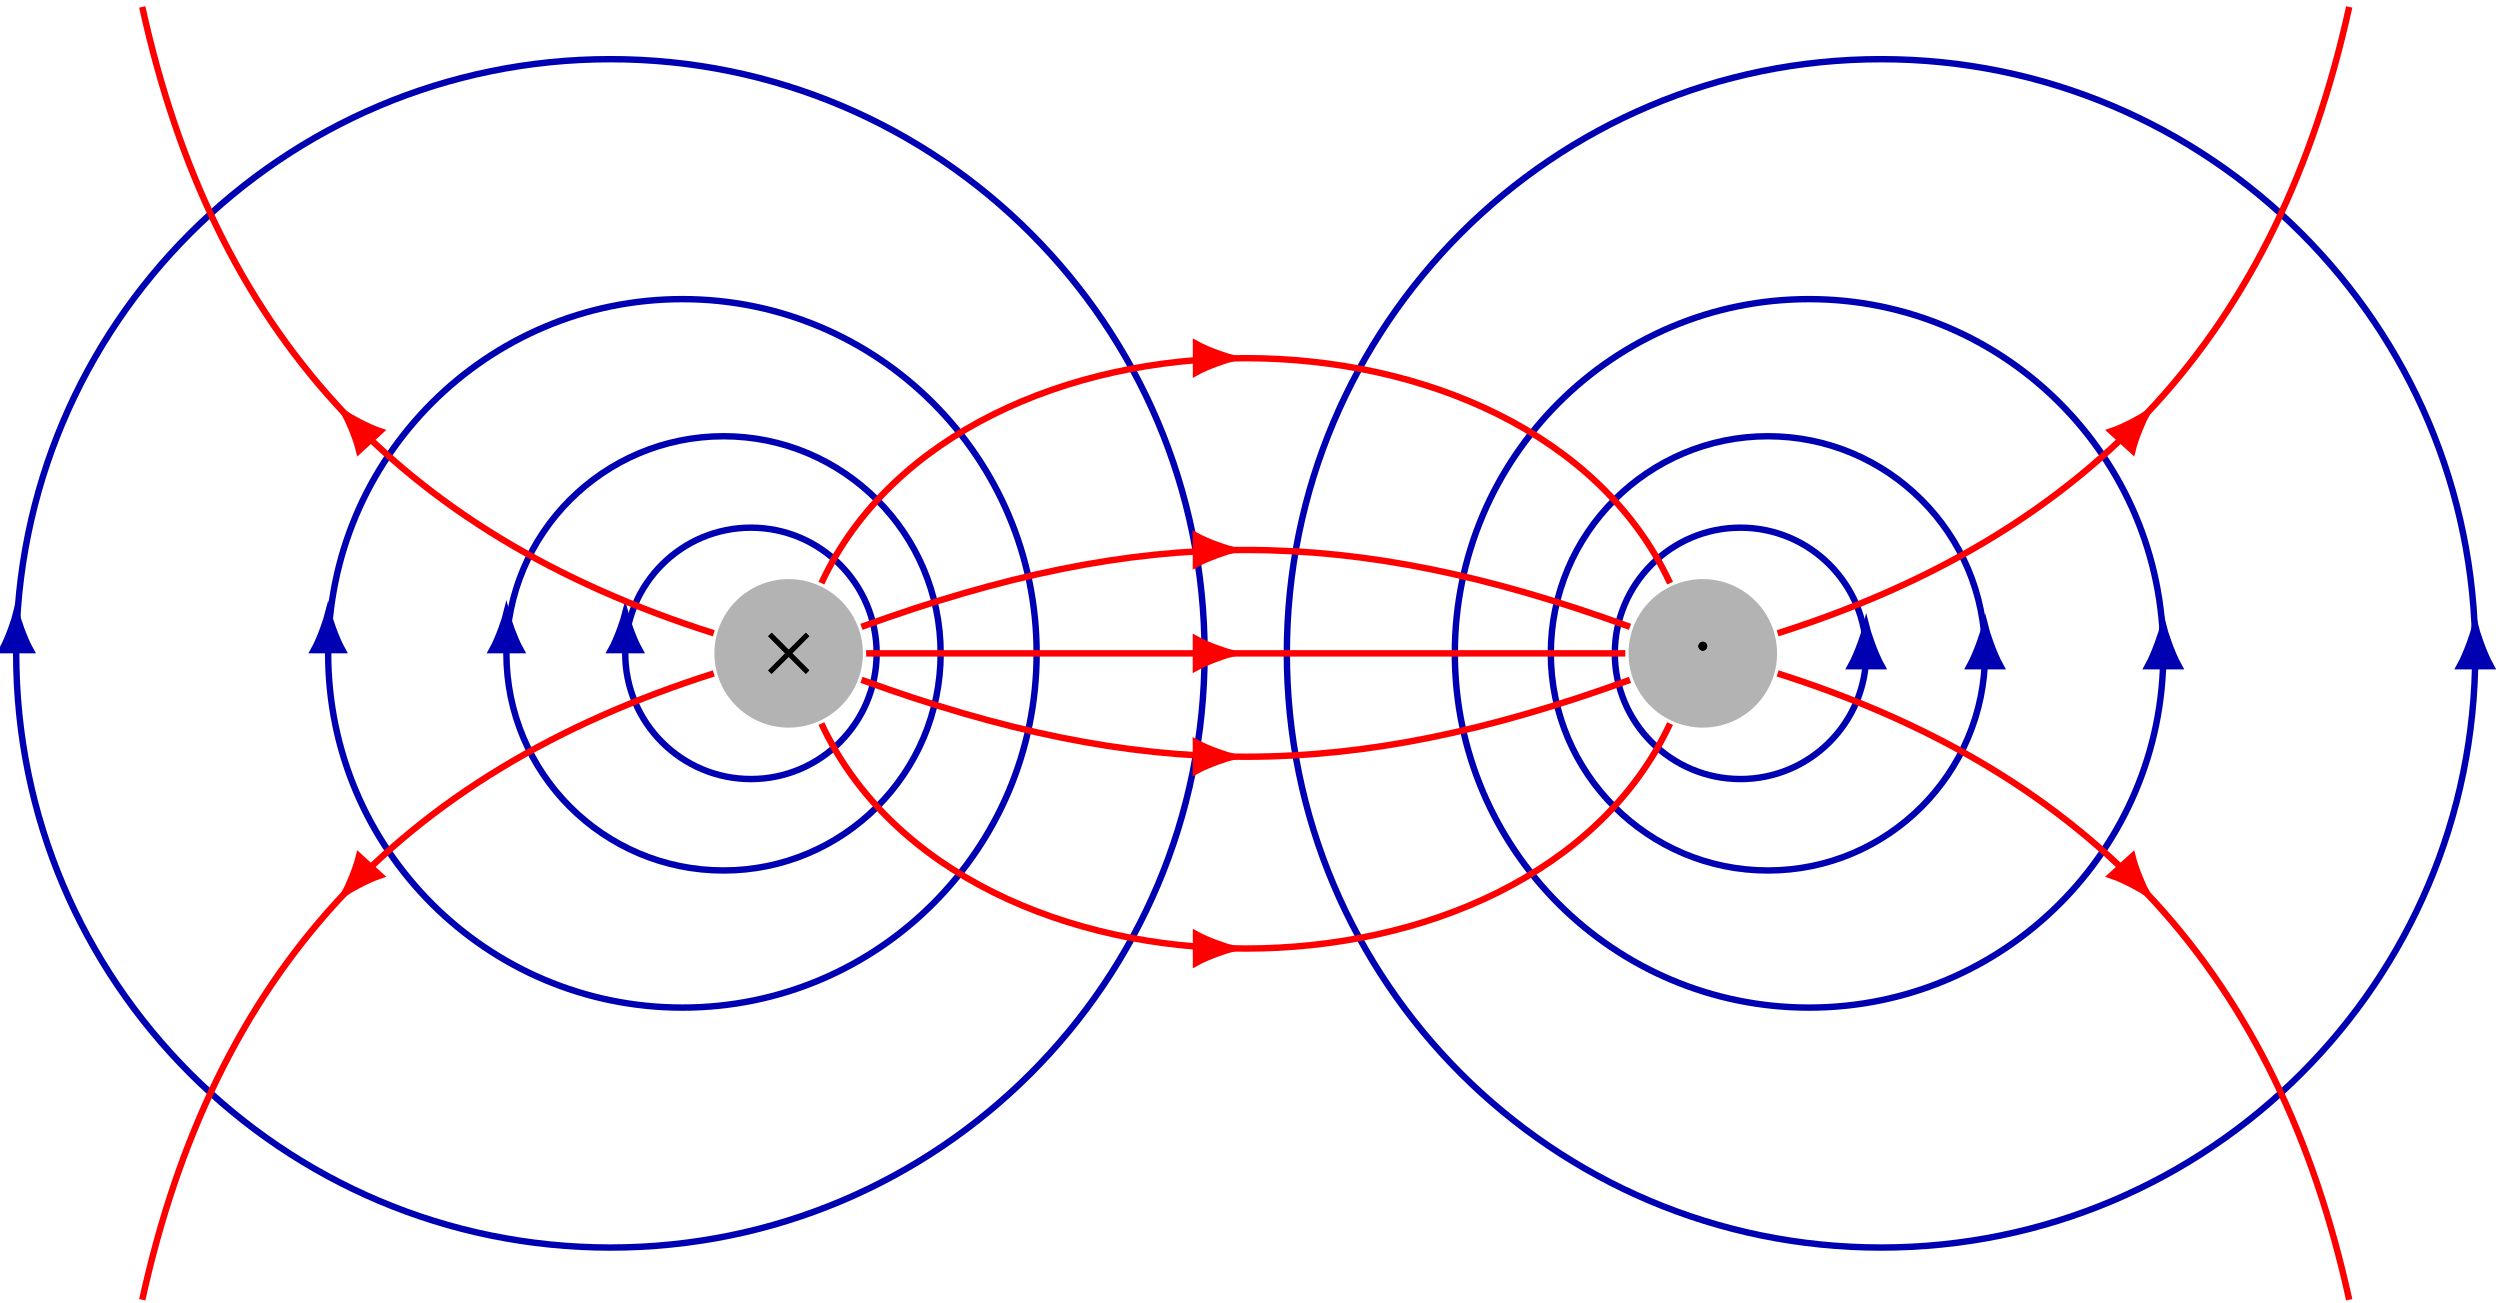
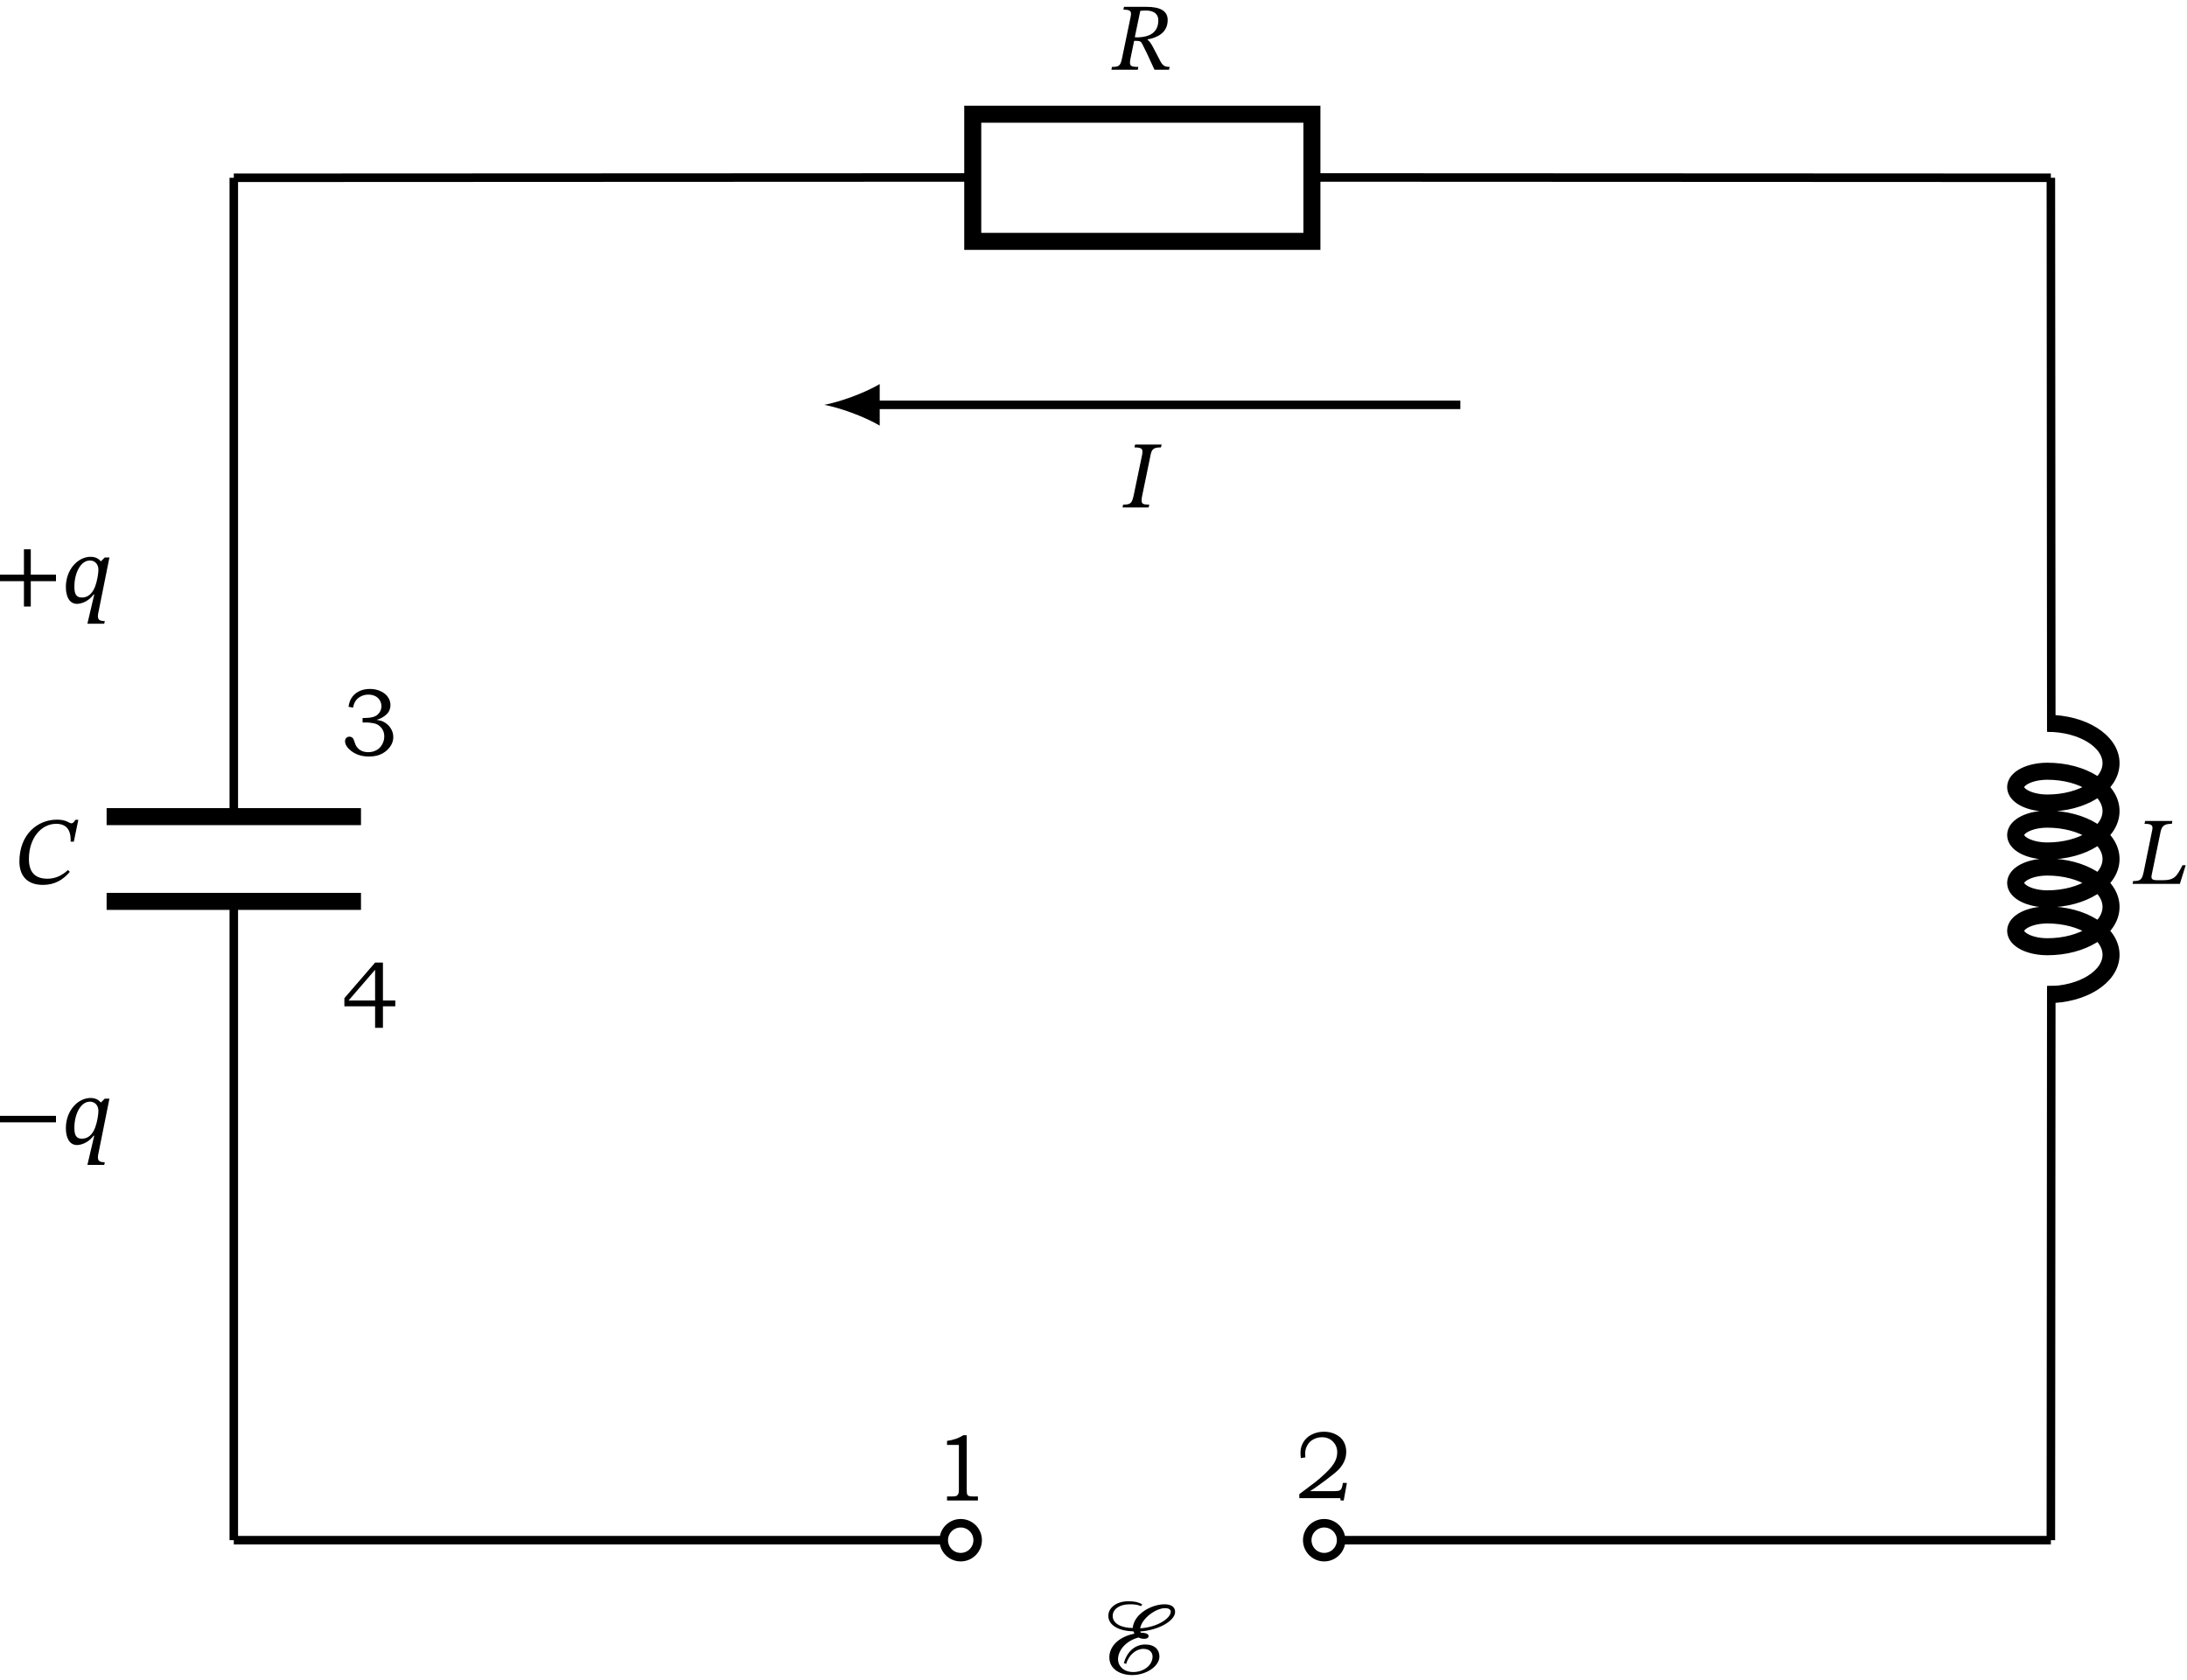
- <svg xmlns="http://www.w3.org/2000/svg" xmlns:xlink="http://www.w3.org/1999/xlink" width="310.086pt" height="161.542pt" viewBox="0 0 310.086 161.542" version="1.2">
+ <svg xmlns="http://www.w3.org/2000/svg" xmlns:xlink="http://www.w3.org/1999/xlink" width="204.732pt" height="157.24pt" viewBox="0 0 204.732 157.24" version="1.2">
  <defs>
    <g>
      <symbol overflow="visible" id="glyph0-0">
+         <path style="stroke:none;" d="M 1.125 0 L 1.125 -5.609 L 5.609 -5.609 L 5.609 0 Z M 1.266 -0.141 L 5.469 -0.141 L 5.469 -5.469 L 1.266 -5.469 Z M 1.266 -0.141 " />
+       </symbol>
+       <symbol overflow="visible" id="glyph0-1">
+         <path style="stroke:none;" d="M 3.016 -6.109 L 3.344 -6.109 L 3.344 -1.031 C 3.344 -0.789 3.359 -0.633 3.391 -0.562 C 3.422 -0.5 3.469 -0.453 3.531 -0.422 C 3.602 -0.391 3.742 -0.375 3.953 -0.375 L 4.391 -0.375 L 4.391 0 L 1.5 0 L 1.5 -0.375 L 1.969 -0.375 C 2.176 -0.375 2.312 -0.391 2.375 -0.422 C 2.445 -0.461 2.504 -0.52 2.547 -0.594 C 2.586 -0.676 2.609 -0.82 2.609 -1.031 L 2.609 -5.203 L 1.5 -5.203 L 1.5 -5.578 C 2.102 -5.66 2.609 -5.836 3.016 -6.109 Z M 3.016 -6.109 " />
+       </symbol>
+       <symbol overflow="visible" id="glyph0-2">
+         <path style="stroke:none;" d="M 1.016 -3.812 L 0.594 -3.75 C 0.57 -3.957 0.562 -4.129 0.562 -4.266 C 0.562 -4.609 0.648 -4.93 0.828 -5.234 C 1.016 -5.547 1.273 -5.785 1.609 -5.953 C 1.953 -6.129 2.336 -6.219 2.766 -6.219 C 3.18 -6.219 3.547 -6.133 3.859 -5.969 C 4.18 -5.812 4.426 -5.594 4.594 -5.312 C 4.758 -5.031 4.844 -4.707 4.844 -4.344 C 4.844 -4.031 4.785 -3.742 4.672 -3.484 C 4.566 -3.223 4.395 -2.961 4.156 -2.703 C 3.969 -2.504 3.598 -2.195 3.047 -1.781 C 2.359 -1.258 1.828 -0.883 1.453 -0.656 L 3.734 -0.656 C 4.004 -0.656 4.176 -0.68 4.25 -0.734 C 4.363 -0.797 4.441 -0.941 4.484 -1.172 L 4.531 -1.422 L 4.906 -1.422 L 4.609 0.219 L 4.328 0.219 L 4.281 0 L 0.453 0 L 0.453 -0.375 L 1.141 -0.891 C 1.672 -1.285 2.062 -1.586 2.312 -1.797 C 2.781 -2.203 3.133 -2.547 3.375 -2.828 C 3.613 -3.109 3.773 -3.359 3.859 -3.578 C 3.953 -3.805 4 -4.047 4 -4.297 C 4 -4.703 3.863 -5.035 3.594 -5.297 C 3.332 -5.566 2.992 -5.703 2.578 -5.703 C 2.273 -5.703 2.004 -5.633 1.766 -5.5 C 1.523 -5.375 1.336 -5.191 1.203 -4.953 C 1.066 -4.711 1 -4.457 1 -4.188 C 1 -4.082 1.004 -3.957 1.016 -3.812 Z M 1.016 -3.812 " />
+       </symbol>
+       <symbol overflow="visible" id="glyph0-3">
+         <path style="stroke:none;" d="M 1.188 -4.469 L 0.766 -4.547 C 0.805 -4.859 0.891 -5.117 1.016 -5.328 C 1.18 -5.609 1.414 -5.828 1.719 -5.984 C 2.02 -6.141 2.367 -6.219 2.766 -6.219 C 3.148 -6.219 3.488 -6.145 3.781 -6 C 4.082 -5.863 4.305 -5.68 4.453 -5.453 C 4.609 -5.223 4.688 -4.977 4.688 -4.719 C 4.688 -4.477 4.629 -4.266 4.516 -4.078 C 4.398 -3.898 4.227 -3.738 4 -3.594 C 3.844 -3.488 3.641 -3.398 3.391 -3.328 C 3.66 -3.285 3.879 -3.223 4.047 -3.141 C 4.328 -2.992 4.547 -2.797 4.703 -2.547 C 4.867 -2.297 4.953 -2.02 4.953 -1.719 C 4.953 -1.238 4.738 -0.812 4.312 -0.438 C 3.895 -0.07 3.348 0.109 2.672 0.109 C 2.016 0.109 1.457 -0.066 1 -0.422 C 0.625 -0.723 0.438 -1.023 0.438 -1.328 C 0.438 -1.453 0.473 -1.551 0.547 -1.625 C 0.629 -1.707 0.727 -1.75 0.844 -1.75 C 0.969 -1.75 1.078 -1.703 1.172 -1.609 C 1.223 -1.547 1.281 -1.41 1.344 -1.203 C 1.426 -0.91 1.578 -0.688 1.797 -0.531 C 2.016 -0.375 2.285 -0.297 2.609 -0.297 C 2.891 -0.297 3.145 -0.359 3.375 -0.484 C 3.602 -0.609 3.781 -0.785 3.906 -1.016 C 4.039 -1.242 4.109 -1.5 4.109 -1.781 C 4.109 -2 4.062 -2.195 3.969 -2.375 C 3.875 -2.551 3.738 -2.703 3.562 -2.828 C 3.426 -2.922 3.254 -2.984 3.047 -3.016 C 2.836 -3.055 2.648 -3.078 2.484 -3.078 L 2.078 -3.078 L 2.078 -3.5 L 2.328 -3.5 C 2.586 -3.5 2.832 -3.531 3.062 -3.594 C 3.301 -3.656 3.488 -3.781 3.625 -3.969 C 3.77 -4.156 3.844 -4.367 3.844 -4.609 C 3.844 -4.805 3.789 -4.988 3.688 -5.156 C 3.594 -5.32 3.453 -5.453 3.266 -5.547 C 3.078 -5.641 2.859 -5.688 2.609 -5.688 C 2.367 -5.688 2.145 -5.633 1.938 -5.531 C 1.738 -5.438 1.578 -5.305 1.453 -5.141 C 1.328 -4.973 1.238 -4.75 1.188 -4.469 Z M 1.188 -4.469 " />
+       </symbol>
+       <symbol overflow="visible" id="glyph0-4">
+         <path style="stroke:none;" d="M 3.25 -6.109 L 3.984 -6.109 L 3.984 -2.562 L 5.141 -2.562 L 5.141 -2.016 L 3.984 -2.016 L 3.984 0 L 3.25 0 L 3.25 -2.016 L 0.375 -2.016 L 0.375 -2.781 Z M 3.25 -2.562 L 3.25 -5.438 L 0.766 -2.562 Z M 3.25 -2.562 " />
+       </symbol>
+       <symbol overflow="visible" id="glyph1-0">
+         <path style="stroke:none;" d="" />
+       </symbol>
+       <symbol overflow="visible" id="glyph1-1">
+         <path style="stroke:none;" d="M 4.156 -6.484 C 3.672 -6.734 3.328 -6.766 2.844 -6.766 C 1.719 -6.766 0.984 -6.141 0.984 -5.406 C 0.984 -4.531 1.938 -3.984 3.312 -3.953 C 3.359 -3.953 3.375 -3.812 3.422 -3.75 L 3.422 -3.734 C 1.938 -3.438 1.078 -2.531 1.078 -1.516 C 1.078 -0.422 2.078 0.141 3.219 0.141 C 4.562 0.141 5.766 -0.703 5.766 -1.594 C 5.766 -2.234 5.328 -2.719 4.438 -2.719 C 3.469 -2.719 2.719 -2.031 2.438 -0.969 L 2.656 -0.906 C 2.891 -1.75 3.594 -2.312 4.266 -2.312 C 4.781 -2.312 5.125 -2.031 5.125 -1.578 C 5.125 -1.297 5.016 -1 4.781 -0.734 C 4.469 -0.406 3.969 -0.141 3.312 -0.141 C 2.406 -0.141 1.891 -0.719 1.891 -1.328 C 1.891 -2.172 2.625 -3.062 3.812 -3.375 C 3.969 -3.297 4.125 -3.25 4.344 -3.25 C 4.578 -3.25 4.75 -3.328 4.75 -3.516 C 4.75 -3.719 4.469 -3.812 4.016 -3.828 C 4 -3.859 3.984 -3.891 3.969 -3.938 C 5.797 -4.078 7.234 -4.984 7.234 -5.766 C 7.234 -6.234 6.875 -6.484 6.25 -6.484 C 5.031 -6.484 3.391 -5.594 3.266 -4.266 C 2.25 -4.266 1.391 -4.656 1.391 -5.391 C 1.391 -6.016 2.016 -6.484 2.969 -6.484 C 3.516 -6.484 3.672 -6.453 4.047 -6.312 Z M 6.828 -5.797 C 6.828 -5.172 5.594 -4.344 3.969 -4.234 C 4.094 -5.125 5.391 -6.125 6.312 -6.125 C 6.609 -6.125 6.828 -6 6.828 -5.797 Z M 6.828 -5.797 " />
+       </symbol>
+       <symbol overflow="visible" id="glyph2-0">
        <path style="stroke:none;" d="M 5.344 1.516 L 5.344 -7.047 L 0.094 -7.047 L 0.094 1.516 Z M 4.875 1.047 L 0.547 1.047 L 0.547 -6.578 L 4.875 -6.578 Z M 2.875 -1.531 L 2.875 -1.672 C 2.875 -2.641 4.312 -3.344 4.312 -4.656 C 4.312 -5.594 3.531 -6 2.656 -6 C 1.75 -6 1.125 -5.484 1.125 -4.766 C 1.125 -4.344 1.297 -4.141 1.594 -4.141 C 1.797 -4.141 1.984 -4.25 1.984 -4.531 C 1.984 -4.875 1.797 -4.875 1.797 -5.172 C 1.797 -5.453 2.047 -5.656 2.578 -5.656 C 3.141 -5.656 3.5 -5.344 3.5 -4.641 C 3.5 -3.25 2.516 -2.922 2.516 -1.766 L 2.516 -1.531 Z M 3.203 -0.438 C 3.203 -0.703 3.016 -0.953 2.703 -0.953 C 2.375 -0.953 2.172 -0.719 2.172 -0.438 C 2.172 -0.141 2.344 0.078 2.703 0.078 C 3.016 0.078 3.203 -0.141 3.203 -0.438 Z M 3.203 -0.438 " />
      </symbol>
-       <symbol overflow="visible" id="glyph0-1">
-         <path style="stroke:none;" d="M 5.781 -0.203 L 3.672 -2.312 L 5.781 -4.438 L 5.359 -4.859 L 3.234 -2.75 L 1.125 -4.859 L 0.688 -4.438 L 2.797 -2.312 L 0.688 -0.188 L 1.109 0.234 L 3.234 -1.891 L 5.359 0.234 Z M 5.781 -0.203 " />
+       <symbol overflow="visible" id="glyph2-1">
+         <path style="stroke:none;" d="M 4.859 -1.75 L 4.562 -1.75 C 4.016 -0.703 3.828 -0.344 2.688 -0.344 L 2.266 -0.344 C 1.734 -0.344 1.594 -0.438 1.672 -0.828 L 2.5 -4.844 C 2.625 -5.484 2.922 -5.625 3.562 -5.625 L 3.609 -5.891 L 1.062 -5.891 L 1 -5.625 C 1.781 -5.625 1.828 -5.438 1.688 -4.859 L 0.922 -1.109 C 0.766 -0.391 0.625 -0.266 -0.062 -0.266 L -0.109 0 L 4.312 0 Z M 4.859 -1.75 " />
      </symbol>
-       <symbol overflow="visible" id="glyph0-2">
-         <path style="stroke:none;" d="M 1.859 -2.328 C 1.859 -2.625 1.609 -2.875 1.312 -2.875 C 1.016 -2.875 0.766 -2.594 0.766 -2.328 C 0.766 -2.047 1.016 -1.766 1.312 -1.766 C 1.609 -1.766 1.859 -2.031 1.859 -2.328 Z M 1.859 -2.328 " />
+       <symbol overflow="visible" id="glyph2-2">
+         <path style="stroke:none;" d="M 5.188 -4.656 C 5.188 -5.531 4.453 -5.891 3.203 -5.891 L 1.094 -5.891 L 1.047 -5.625 C 1.766 -5.625 1.812 -5.453 1.719 -4.953 L 0.922 -1.109 C 0.766 -0.359 0.641 -0.266 -0.031 -0.266 L -0.078 0 L 2.391 0 L 2.438 -0.266 C 1.672 -0.266 1.562 -0.375 1.719 -1.109 L 2.047 -2.703 L 2.25 -2.703 C 2.562 -2.703 2.688 -2.656 2.812 -2.406 C 3.094 -1.859 3.281 -1.484 3.953 0 L 5.312 0 L 5.375 -0.266 C 4.953 -0.266 4.75 -0.375 4.547 -0.719 C 3.812 -2.109 3.625 -2.578 3.312 -2.797 L 3.312 -2.844 C 4.094 -2.984 5.188 -3.391 5.188 -4.656 Z M 2.625 -5.516 C 2.828 -5.531 2.922 -5.547 3.141 -5.547 C 4.031 -5.547 4.312 -5.109 4.312 -4.625 C 4.312 -3.469 3.469 -3.062 2.391 -3.031 L 2.109 -3.047 Z M 2.625 -5.516 " />
+       </symbol>
+       <symbol overflow="visible" id="glyph2-3">
+         <path style="stroke:none;" d="M 0.938 -1.172 C 0.766 -0.391 0.656 -0.266 -0.062 -0.266 L -0.109 0 L 2.328 0 L 2.391 -0.266 C 1.828 -0.266 1.672 -0.328 1.672 -0.656 C 1.672 -0.797 1.688 -0.953 1.734 -1.141 L 2.469 -4.703 C 2.594 -5.406 2.688 -5.625 3.484 -5.625 L 3.547 -5.891 L 1.062 -5.891 L 1 -5.625 C 1.828 -5.625 1.828 -5.406 1.672 -4.703 Z M 0.938 -1.172 " />
+       </symbol>
+       <symbol overflow="visible" id="glyph2-4">
+         <path style="stroke:none;" d="M 5.078 -1.297 C 4.484 -0.75 3.859 -0.484 3.156 -0.484 C 1.969 -0.484 1.422 -1.125 1.422 -2.328 C 1.422 -4.297 2.578 -5.625 3.969 -5.625 C 4.859 -5.625 5.375 -5.141 5.328 -3.953 L 5.625 -3.953 L 6.047 -6 L 5.781 -6 C 5.641 -5.797 5.547 -5.672 5.406 -5.672 C 5.188 -5.672 4.953 -6.016 4.047 -6.016 C 2.219 -6.016 0.531 -4.625 0.531 -2.094 C 0.531 -0.922 1.109 0.094 2.734 0.094 C 3.859 0.094 4.641 -0.406 5.25 -1.125 Z M 5.078 -1.297 " />
+       </symbol>
+       <symbol overflow="visible" id="glyph2-5">
+         <path style="stroke:none;" d="M 5.906 -2.016 L 5.906 -2.625 L 3.547 -2.625 L 3.547 -5 L 2.906 -5 L 2.906 -2.625 L 0.562 -2.625 L 0.562 -2.016 L 2.906 -2.016 L 2.906 0.359 L 3.547 0.359 L 3.547 -2.016 Z M 5.906 -2.016 " />
+       </symbol>
+       <symbol overflow="visible" id="glyph2-6">
+         <path style="stroke:none;" d="M 4.453 -4.234 L 4.016 -4.234 L 3.672 -3.891 L 3.625 -3.891 C 3.469 -4.094 3.172 -4.297 2.688 -4.297 C 1.5 -4.297 0.375 -3.109 0.375 -1.469 C 0.375 -0.578 0.703 0.109 1.422 0.109 C 1.5 0.109 2.328 0.094 2.969 -0.766 L 3.031 -0.766 L 2.391 1.969 L 3.969 1.969 L 4.016 1.719 C 3.484 1.719 3.375 1.562 3.375 1.25 C 3.375 1.109 3.406 0.984 3.406 0.984 Z M 3.422 -3.078 C 3.422 -2.766 3.312 -2.047 3.125 -1.547 C 2.891 -0.922 2.5 -0.484 1.875 -0.484 C 1.344 -0.484 1.172 -0.812 1.172 -1.5 C 1.172 -2.797 1.766 -3.953 2.625 -3.953 C 3.062 -3.953 3.422 -3.641 3.422 -3.078 Z M 3.422 -3.078 " />
+       </symbol>
+       <symbol overflow="visible" id="glyph2-7">
+         <path style="stroke:none;" d="M 5.906 -2.016 L 5.906 -2.625 L 0.562 -2.625 L 0.562 -2.016 Z M 5.906 -2.016 " />
      </symbol>
    </g>
    <clipPath id="clip1">
-       <path d="M 0 0 L 161 0 L 161 161.312 L 0 161.312 Z M 0 0 " />
+       <path d="M 77 131 L 103 131 L 103 156.859 L 77 156.859 Z M 77 131 " />
    </clipPath>
    <clipPath id="clip2">
-       <path d="M 148 0 L 309.629 0 L 309.629 161.312 L 148 161.312 Z M 148 0 " />
+       <path d="M 111 131 L 137 131 L 137 156.859 L 111 156.859 Z M 111 131 " />
    </clipPath>
    <clipPath id="clip3">
-       <path d="M 293 66 L 309.629 66 L 309.629 94 L 293 94 Z M 293 66 " />
+       <path d="M 103 149 L 111 149 L 111 156.859 L 103 156.859 Z M 103 149 " />
    </clipPath>
    <clipPath id="clip4">
-       <path d="M 209 72 L 303 72 L 303 161.312 L 209 161.312 Z M 209 72 " />
-     </clipPath>
-     <clipPath id="clip5">
-       <path d="M 6 72 L 100 72 L 100 161.312 L 6 161.312 Z M 6 72 " />
+       <path d="M 199 76 L 204.598 76 L 204.598 83 L 199 83 Z M 199 76 " />
    </clipPath>
  </defs>
  <g id="surface1">
-     <path style=" stroke:none;fill-rule:nonzero;fill:rgb(70%,70%,70%);fill-opacity:1;" d="M 107.031 81.039 C 107.031 75.949 102.906 71.828 97.82 71.828 C 92.73 71.828 88.609 75.949 88.609 81.039 C 88.609 86.129 92.73 90.25 97.82 90.25 C 102.906 90.25 107.031 86.129 107.031 81.039 Z M 107.031 81.039 " />
-     <g style="fill:rgb(0%,0%,0%);fill-opacity:1;">
-       <use xlink:href="#glyph0-1" x="94.592" y="83.348" />
-     </g>
-     <path style=" stroke:none;fill-rule:nonzero;fill:rgb(70%,70%,70%);fill-opacity:1;" d="M 220.418 81.039 C 220.418 75.949 216.293 71.828 211.207 71.828 C 206.117 71.828 201.992 75.949 201.992 81.039 C 201.992 86.129 206.117 90.25 211.207 90.25 C 216.293 90.25 220.418 86.129 220.418 81.039 Z M 220.418 81.039 " />
-     <g style="fill:rgb(0%,0%,0%);fill-opacity:1;">
-       <use xlink:href="#glyph0-2" x="209.892" y="82.474" />
+     <path style="fill:none;stroke-width:0.797;stroke-linecap:butt;stroke-linejoin:miter;stroke:rgb(0%,0%,0%);stroke-opacity:1;stroke-miterlimit:10;" d="M -0.001 0.001 L 34.03 0.001 M 34.03 0.001 L 68.046 0.001 " transform="matrix(1,0,0,-1,21.888,144.224)" />
+     <path style=" stroke:none;fill-rule:nonzero;fill:rgb(100%,100%,100%);fill-opacity:1;" d="M 91.523 144.223 C 91.523 143.348 90.812 142.637 89.934 142.637 C 89.059 142.637 88.348 143.348 88.348 144.223 C 88.348 145.102 89.059 145.812 89.934 145.812 C 90.812 145.812 91.523 145.102 91.523 144.223 Z M 91.523 144.223 " />
+     <g clip-path="url(#clip1)" clip-rule="nonzero">
+       <path style="fill:none;stroke-width:0.797;stroke-linecap:butt;stroke-linejoin:miter;stroke:rgb(0%,0%,0%);stroke-opacity:1;stroke-miterlimit:10;" d="M 69.635 0.001 C 69.635 0.876 68.924 1.587 68.046 1.587 C 67.171 1.587 66.46 0.876 66.46 0.001 C 66.46 -0.878 67.171 -1.589 68.046 -1.589 C 68.924 -1.589 69.635 -0.878 69.635 0.001 Z M 69.635 0.001 " transform="matrix(1,0,0,-1,21.888,144.224)" />
    </g>
    <g style="fill:rgb(0%,0%,0%);fill-opacity:1;">
-       <use xlink:href="#glyph0-1" x="94.592" y="83.348" />
+       <use xlink:href="#glyph0-1" x="87.155" y="140.504" />
+     </g>
+     <path style="fill:none;stroke-width:0.797;stroke-linecap:butt;stroke-linejoin:miter;stroke:rgb(0%,0%,0%);stroke-opacity:1;stroke-miterlimit:10;" d="M 170.1 0.001 L 136.12 0.001 M 136.12 0.001 L 102.073 0.001 " transform="matrix(1,0,0,-1,21.888,144.224)" />
+     <path style=" stroke:none;fill-rule:nonzero;fill:rgb(100%,100%,100%);fill-opacity:1;" d="M 125.547 144.223 C 125.547 143.348 124.836 142.637 123.961 142.637 C 123.086 142.637 122.375 143.348 122.375 144.223 C 122.375 145.102 123.086 145.812 123.961 145.812 C 124.836 145.812 125.547 145.102 125.547 144.223 Z M 125.547 144.223 " />
+     <g clip-path="url(#clip2)" clip-rule="nonzero">
+       <path style="fill:none;stroke-width:0.797;stroke-linecap:butt;stroke-linejoin:miter;stroke:rgb(0%,0%,0%);stroke-opacity:1;stroke-miterlimit:10;" d="M 103.659 0.001 C 103.659 0.876 102.948 1.587 102.073 1.587 C 101.198 1.587 100.487 0.876 100.487 0.001 C 100.487 -0.878 101.198 -1.589 102.073 -1.589 C 102.948 -1.589 103.659 -0.878 103.659 0.001 Z M 103.659 0.001 " transform="matrix(1,0,0,-1,21.888,144.224)" />
    </g>
    <g style="fill:rgb(0%,0%,0%);fill-opacity:1;">
-       <use xlink:href="#glyph0-2" x="209.892" y="82.474" />
+       <use xlink:href="#glyph0-2" x="121.181" y="140.286" />
    </g>
-     <path style="fill:none;stroke-width:0.797;stroke-linecap:butt;stroke-linejoin:miter;stroke:rgb(0%,0%,70%);stroke-opacity:1;stroke-miterlimit:10;" d="M -45.779 -0 C -45.779 8.609 -52.759 15.59 -61.368 15.59 C -69.982 15.59 -76.962 8.609 -76.962 -0 C -76.962 -8.609 -69.982 -15.59 -61.368 -15.59 C -52.759 -15.59 -45.779 -8.609 -45.779 -0 Z M -45.779 -0 " transform="matrix(1,0,0,-1,154.513,81.039)" />
-     <path style="fill-rule:nonzero;fill:rgb(0%,0%,70%);fill-opacity:1;stroke-width:0.797;stroke-linecap:butt;stroke-linejoin:miter;stroke:rgb(0%,0%,70%);stroke-opacity:1;stroke-miterlimit:10;" d="M -4.535 -0.002 C -3.976 0.139 -1.531 0.92 0 1.772 L 0 -1.771 C -1.531 -0.92 -3.976 -0.139 -4.535 -0.002 Z M -4.535 -0.002 " transform="matrix(-0.00002,0.99998,0.99998,0.00002,77.55255,80.64017)" />
-     <path style="fill:none;stroke-width:0.797;stroke-linecap:butt;stroke-linejoin:miter;stroke:rgb(0%,0%,70%);stroke-opacity:1;stroke-miterlimit:10;" d="M 76.96 -0 C 76.96 8.609 69.979 15.59 61.37 15.59 C 52.76 15.59 45.78 8.609 45.78 -0 C 45.78 -8.609 52.76 -15.59 61.37 -15.59 C 69.979 -15.59 76.96 -8.609 76.96 -0 Z M 76.96 -0 " transform="matrix(1,0,0,-1,154.513,81.039)" />
-     <path style="fill-rule:nonzero;fill:rgb(0%,0%,70%);fill-opacity:1;stroke-width:0.797;stroke-linecap:butt;stroke-linejoin:miter;stroke:rgb(0%,0%,70%);stroke-opacity:1;stroke-miterlimit:10;" d="M 4.934 0.001 C 4.328 0.149 1.664 0.997 0 1.923 L 0 -1.921 C 1.664 -0.999 4.328 -0.151 4.934 0.001 Z M 4.934 0.001 " transform="matrix(0,-1,-1,0,231.4735,82.63304)" />
-     <path style="fill:none;stroke-width:0.797;stroke-linecap:butt;stroke-linejoin:miter;stroke:rgb(0%,0%,70%);stroke-opacity:1;stroke-miterlimit:10;" d="M -37.841 -0 C -37.841 14.871 -49.9 26.93 -64.771 26.93 C -79.646 26.93 -91.701 14.871 -91.701 -0 C -91.701 -14.871 -79.646 -26.93 -64.771 -26.93 C -49.9 -26.93 -37.841 -14.871 -37.841 -0 Z M -37.841 -0 " transform="matrix(1,0,0,-1,154.513,81.039)" />
-     <path style="fill-rule:nonzero;fill:rgb(0%,0%,70%);fill-opacity:1;stroke-width:0.797;stroke-linecap:butt;stroke-linejoin:miter;stroke:rgb(0%,0%,70%);stroke-opacity:1;stroke-miterlimit:10;" d="M -4.535 -0 C -3.976 0.137 -1.531 0.922 0 1.773 L 0 -1.774 C -1.531 -0.922 -3.976 -0.137 -4.535 -0 Z M -4.535 -0 " transform="matrix(0,1,1,0,62.81268,80.64049)" />
-     <path style="fill:none;stroke-width:0.797;stroke-linecap:butt;stroke-linejoin:miter;stroke:rgb(0%,0%,70%);stroke-opacity:1;stroke-miterlimit:10;" d="M 91.702 -0 C 91.702 14.871 79.643 26.93 64.772 26.93 C 49.897 26.93 37.842 14.871 37.842 -0 C 37.842 -14.871 49.897 -26.93 64.772 -26.93 C 79.643 -26.93 91.702 -14.871 91.702 -0 Z M 91.702 -0 " transform="matrix(1,0,0,-1,154.513,81.039)" />
-     <path style="fill-rule:nonzero;fill:rgb(0%,0%,70%);fill-opacity:1;stroke-width:0.797;stroke-linecap:butt;stroke-linejoin:miter;stroke:rgb(0%,0%,70%);stroke-opacity:1;stroke-miterlimit:10;" d="M 4.933 -0.002 C 4.328 0.151 1.664 0.998 -0 1.92 L -0 -1.92 C 1.664 -0.998 4.328 -0.15 4.933 -0.002 Z M 4.933 -0.002 " transform="matrix(-0.00002,-0.99998,-0.99998,0.00002,246.2133,82.63241)" />
-     <path style="fill:none;stroke-width:0.797;stroke-linecap:butt;stroke-linejoin:miter;stroke:rgb(0%,0%,70%);stroke-opacity:1;stroke-miterlimit:10;" d="M -25.935 -0 C -25.935 24.266 -45.607 43.937 -69.872 43.937 C -94.138 43.937 -113.81 24.266 -113.81 -0 C -113.81 -24.266 -94.138 -43.938 -69.872 -43.938 C -45.607 -43.938 -25.935 -24.266 -25.935 -0 Z M -25.935 -0 " transform="matrix(1,0,0,-1,154.513,81.039)" />
-     <path style="fill-rule:nonzero;fill:rgb(0%,0%,70%);fill-opacity:1;stroke-width:0.797;stroke-linecap:butt;stroke-linejoin:miter;stroke:rgb(0%,0%,70%);stroke-opacity:1;stroke-miterlimit:10;" d="M -4.532 0.001 C -3.978 0.138 -1.528 0.919 -0.001 1.771 L -0.001 -1.772 C -1.528 -0.921 -3.978 -0.14 -4.532 0.001 Z M -4.532 0.001 " transform="matrix(0.00002,0.99998,0.99998,-0.00002,40.7021,80.64155)" />
-     <path style="fill:none;stroke-width:0.797;stroke-linecap:butt;stroke-linejoin:miter;stroke:rgb(0%,0%,70%);stroke-opacity:1;stroke-miterlimit:10;" d="M 113.811 -0 C 113.811 24.266 94.139 43.937 69.874 43.937 C 45.608 43.937 25.936 24.266 25.936 -0 C 25.936 -24.266 45.608 -43.938 69.874 -43.938 C 94.139 -43.938 113.811 -24.266 113.811 -0 Z M 113.811 -0 " transform="matrix(1,0,0,-1,154.513,81.039)" />
-     <path style="fill-rule:nonzero;fill:rgb(0%,0%,70%);fill-opacity:1;stroke-width:0.797;stroke-linecap:butt;stroke-linejoin:miter;stroke:rgb(0%,0%,70%);stroke-opacity:1;stroke-miterlimit:10;" d="M 4.933 -0 C 4.327 0.148 1.663 1 -0.001 1.922 L -0.001 -1.922 C 1.663 -0.996 4.327 -0.149 4.933 -0 Z M 4.933 -0 " transform="matrix(-0.00002,-0.99998,-0.99998,0.00002,268.3239,82.63196)" />
-     <g clip-path="url(#clip1)" clip-rule="nonzero">
-       <path style="fill:none;stroke-width:0.797;stroke-linecap:butt;stroke-linejoin:miter;stroke:rgb(0%,0%,70%);stroke-opacity:1;stroke-miterlimit:10;" d="M -5.103 -0 C -5.103 40.703 -38.099 73.699 -78.802 73.699 C -119.509 73.699 -152.505 40.703 -152.505 -0 C -152.505 -40.703 -119.509 -73.699 -78.802 -73.699 C -38.099 -73.699 -5.103 -40.703 -5.103 -0 Z M -5.103 -0 " transform="matrix(1,0,0,-1,154.513,81.039)" />
+     <g clip-path="url(#clip3)" clip-rule="nonzero">
+       <g style="fill:rgb(0%,0%,0%);fill-opacity:1;">
+         <use xlink:href="#glyph1-1" x="102.771" y="156.711" />
+       </g>
    </g>
-     <path style="fill-rule:nonzero;fill:rgb(0%,0%,70%);fill-opacity:1;stroke-width:0.797;stroke-linecap:butt;stroke-linejoin:miter;stroke:rgb(0%,0%,70%);stroke-opacity:1;stroke-miterlimit:10;" d="M -4.535 -0.001 C -3.976 0.139 -1.531 0.921 0 1.772 L 0 -1.771 C -1.531 -0.919 -3.976 -0.138 -4.535 -0.001 Z M -4.535 -0.001 " transform="matrix(0,1,1,0,2.009,80.64049)" />
-     <g clip-path="url(#clip2)" clip-rule="nonzero">
-       <path style="fill:none;stroke-width:0.797;stroke-linecap:butt;stroke-linejoin:miter;stroke:rgb(0%,0%,70%);stroke-opacity:1;stroke-miterlimit:10;" d="M 152.503 -0 C 152.503 40.703 119.507 73.699 78.803 73.699 C 38.1 73.699 5.1 40.703 5.1 -0 C 5.1 -40.703 38.1 -73.699 78.803 -73.699 C 119.507 -73.699 152.503 -40.703 152.503 -0 Z M 152.503 -0 " transform="matrix(1,0,0,-1,154.513,81.039)" />
+     <path style="fill:none;stroke-width:0.797;stroke-linecap:butt;stroke-linejoin:miter;stroke:rgb(0%,0%,0%);stroke-opacity:1;stroke-miterlimit:10;" d="M 170.1 0.001 L 170.139 51.896 M 170.139 75.712 L 170.1 127.576 " transform="matrix(1,0,0,-1,21.888,144.224)" />
+     <path style="fill:none;stroke-width:1.594;stroke-linecap:butt;stroke-linejoin:bevel;stroke:rgb(0%,0%,0%);stroke-opacity:1;stroke-miterlimit:10;" d="M 169.78 51.083 C 173.069 51.083 175.733 52.755 175.733 54.814 C 175.733 56.876 173.069 58.548 169.78 58.548 C 168.135 58.548 166.803 57.88 166.803 57.06 C 166.803 56.236 168.135 55.572 169.78 55.572 C 173.069 55.572 175.733 57.24 175.733 59.302 C 175.733 61.361 173.069 63.033 169.78 63.033 C 168.135 63.033 166.803 62.365 166.803 61.544 C 166.803 60.724 168.135 60.056 169.78 60.056 C 173.069 60.056 175.733 61.728 175.733 63.786 C 175.733 65.849 173.069 67.517 169.78 67.517 C 168.135 67.517 166.803 66.853 166.803 66.029 C 166.803 65.208 168.135 64.54 169.78 64.54 C 173.069 64.54 175.733 66.212 175.733 68.275 C 175.733 70.333 173.069 72.005 169.78 72.005 C 168.135 72.005 166.803 71.337 166.803 70.517 C 166.803 69.693 168.135 69.029 169.78 69.029 C 173.069 69.029 175.733 70.697 175.733 72.759 C 175.733 74.818 173.069 76.49 169.78 76.49 " transform="matrix(1,0,0,-1,21.888,144.224)" />
+     <g clip-path="url(#clip4)" clip-rule="nonzero">
+       <g style="fill:rgb(0%,0%,0%);fill-opacity:1;">
+         <use xlink:href="#glyph2-1" x="199.752" y="82.768" />
+       </g>
    </g>
-     <path style=" stroke:none;fill-rule:nonzero;fill:rgb(0%,0%,70%);fill-opacity:1;" d="M 307.016 77.699 C 306.867 78.305 306.02 80.969 305.094 82.633 L 308.938 82.633 C 308.016 80.969 307.168 78.305 307.016 77.699 Z M 307.016 77.699 " />
-     <g clip-path="url(#clip3)" clip-rule="nonzero">
-       <path style="fill:none;stroke-width:0.797;stroke-linecap:butt;stroke-linejoin:miter;stroke:rgb(0%,0%,70%);stroke-opacity:1;stroke-miterlimit:10;" d="M 4.932 0.001 C 4.327 0.15 1.663 0.997 -0.002 1.923 L -0.002 -1.921 C 1.662 -0.999 4.327 -0.151 4.932 0.001 Z M 4.932 0.001 " transform="matrix(-0.00002,-0.99998,-0.99998,0.00002,307.017,82.63122)" />
+     <path style="fill:none;stroke-width:0.797;stroke-linecap:butt;stroke-linejoin:miter;stroke:rgb(0%,0%,0%);stroke-opacity:1;stroke-miterlimit:10;" d="M 170.1 127.576 L 100.948 127.607 M 69.194 127.607 L -0.001 127.576 " transform="matrix(1,0,0,-1,21.888,144.224)" />
+     <path style="fill:none;stroke-width:1.594;stroke-linecap:butt;stroke-linejoin:miter;stroke:rgb(0%,0%,0%);stroke-opacity:1;stroke-miterlimit:10;" d="M 69.174 133.529 L 100.924 133.529 L 100.924 121.622 L 69.174 121.622 Z M 69.174 133.529 " transform="matrix(1,0,0,-1,21.888,144.224)" />
+     <g style="fill:rgb(0%,0%,0%);fill-opacity:1;">
+       <use xlink:href="#glyph2-2" x="104.122" y="6.531" />
    </g>
-     <path style="fill:none;stroke-width:0.797;stroke-linecap:butt;stroke-linejoin:miter;stroke:rgb(100%,0%,0%);stroke-opacity:1;stroke-miterlimit:10;" d="M -52.63 -8.711 C -35.283 -45.914 35.284 -45.914 52.632 -8.711 " transform="matrix(1,0,0,-1,154.513,81.039)" />
-     <path style="fill-rule:nonzero;fill:rgb(100%,0%,0%);fill-opacity:1;stroke-width:0.797;stroke-linecap:butt;stroke-linejoin:miter;stroke:rgb(100%,0%,0%);stroke-opacity:1;stroke-miterlimit:10;" d="M 4.533 -0 C 3.978 0.137 1.529 0.922 0.002 1.774 L 0.001 -1.773 C 1.529 -0.922 3.978 -0.137 4.533 -0 Z M 4.533 -0 " transform="matrix(0.99998,-0.0001,-0.0001,-0.99998,148.3463,117.6527)" />
-     <path style="fill:none;stroke-width:0.797;stroke-linecap:butt;stroke-linejoin:miter;stroke:rgb(100%,0%,0%);stroke-opacity:1;stroke-miterlimit:10;" d="M -47.661 -3.285 C -12.732 -16 12.729 -16 47.663 -3.285 " transform="matrix(1,0,0,-1,154.513,81.039)" />
-     <path style="fill-rule:nonzero;fill:rgb(100%,0%,0%);fill-opacity:1;stroke-width:0.797;stroke-linecap:butt;stroke-linejoin:miter;stroke:rgb(100%,0%,0%);stroke-opacity:1;stroke-miterlimit:10;" d="M 4.535 -0.002 C 3.976 0.139 1.531 0.92 -0 1.772 L -0 -1.771 C 1.531 -0.92 3.976 -0.139 4.535 -0.002 Z M 4.535 -0.002 " transform="matrix(1,0,0,-1,148.3362,93.86143)" />
-     <path style="fill:none;stroke-width:0.797;stroke-linecap:butt;stroke-linejoin:miter;stroke:rgb(100%,0%,0%);stroke-opacity:1;stroke-miterlimit:10;" d="M -47.083 -0 C -10.361 -0 10.362 -0 47.081 -0 " transform="matrix(1,0,0,-1,154.513,81.039)" />
-     <path style="fill-rule:nonzero;fill:rgb(100%,0%,0%);fill-opacity:1;stroke-width:0.797;stroke-linecap:butt;stroke-linejoin:miter;stroke:rgb(100%,0%,0%);stroke-opacity:1;stroke-miterlimit:10;" d="M 4.532 -0 C 3.978 0.137 1.528 0.922 0.001 1.773 L 0.001 -1.774 C 1.528 -0.922 3.978 -0.137 4.532 -0 Z M 4.532 -0 " transform="matrix(1,0,0,-1,148.3348,81.039)" />
-     <path style="fill:none;stroke-width:0.797;stroke-linecap:butt;stroke-linejoin:miter;stroke:rgb(100%,0%,0%);stroke-opacity:1;stroke-miterlimit:10;" d="M -47.661 3.289 C -12.732 16 12.729 16 47.663 3.289 " transform="matrix(1,0,0,-1,154.513,81.039)" />
-     <path style="fill-rule:nonzero;fill:rgb(100%,0%,0%);fill-opacity:1;stroke-width:0.797;stroke-linecap:butt;stroke-linejoin:miter;stroke:rgb(100%,0%,0%);stroke-opacity:1;stroke-miterlimit:10;" d="M 4.535 0.002 C 3.976 0.138 1.531 0.92 -0 1.771 L -0 -1.772 C 1.531 -0.92 3.976 -0.139 4.535 0.002 Z M 4.535 0.002 " transform="matrix(1,0,0,-1,148.3362,68.21657)" />
-     <path style="fill:none;stroke-width:0.797;stroke-linecap:butt;stroke-linejoin:miter;stroke:rgb(100%,0%,0%);stroke-opacity:1;stroke-miterlimit:10;" d="M -52.63 8.711 C -35.283 45.914 35.284 45.914 52.632 8.711 " transform="matrix(1,0,0,-1,154.513,81.039)" />
-     <path style="fill-rule:nonzero;fill:rgb(100%,0%,0%);fill-opacity:1;stroke-width:0.797;stroke-linecap:butt;stroke-linejoin:miter;stroke:rgb(100%,0%,0%);stroke-opacity:1;stroke-miterlimit:10;" d="M 4.533 -0 C 3.978 0.137 1.529 0.922 0.001 1.773 L 0.002 -1.77 C 1.529 -0.922 3.978 -0.137 4.533 -0 Z M 4.533 -0 " transform="matrix(0.99998,0.0001,0.0001,-0.99998,148.3463,44.42525)" />
-     <path style="fill:none;stroke-width:0.797;stroke-linecap:butt;stroke-linejoin:miter;stroke:rgb(100%,0%,0%);stroke-opacity:1;stroke-miterlimit:10;" d="M 65.975 2.488 C 105.237 14.957 128.038 39.941 136.87 80.176 " transform="matrix(1,0,0,-1,154.513,81.039)" />
-     <path style="fill-rule:nonzero;fill:rgb(100%,0%,0%);fill-opacity:1;stroke-width:0.797;stroke-linecap:butt;stroke-linejoin:miter;stroke:rgb(100%,0%,0%);stroke-opacity:1;stroke-miterlimit:10;" d="M 4.534 0.002 C 3.977 0.138 1.529 0.919 0 1.771 L 0.001 -1.771 C 1.531 -0.92 3.975 -0.139 4.534 0.002 Z M 4.534 0.002 " transform="matrix(0.67401,-0.73863,-0.73863,-0.67401,263.1833,54.6825)" />
-     <g clip-path="url(#clip4)" clip-rule="nonzero">
-       <path style="fill:none;stroke-width:0.797;stroke-linecap:butt;stroke-linejoin:miter;stroke:rgb(100%,0%,0%);stroke-opacity:1;stroke-miterlimit:10;" d="M 65.975 -2.488 C 105.237 -14.957 128.038 -39.941 136.87 -80.176 " transform="matrix(1,0,0,-1,154.513,81.039)" />
+     <path style="fill:none;stroke-width:0.797;stroke-linecap:butt;stroke-linejoin:miter;stroke:rgb(0%,0%,0%);stroke-opacity:1;stroke-miterlimit:10;" d="M 114.819 106.314 L 59.944 106.314 " transform="matrix(1,0,0,-1,21.888,144.224)" />
+     <path style=" stroke:none;fill-rule:nonzero;fill:rgb(0%,0%,0%);fill-opacity:1;" d="M 77.168 37.91 C 78.551 38.168 80.797 38.945 82.352 39.852 L 82.352 35.965 C 80.797 36.875 78.551 37.648 77.168 37.91 " />
+     <g style="fill:rgb(0%,0%,0%);fill-opacity:1;">
+       <use xlink:href="#glyph2-3" x="105.198" y="47.519" />
    </g>
-     <path style="fill-rule:nonzero;fill:rgb(100%,0%,0%);fill-opacity:1;stroke-width:0.797;stroke-linecap:butt;stroke-linejoin:miter;stroke:rgb(100%,0%,0%);stroke-opacity:1;stroke-miterlimit:10;" d="M 4.535 -0.002 C 3.975 0.138 1.531 0.92 0.001 1.771 L 0 -1.772 C 1.529 -0.919 3.977 -0.138 4.535 -0.002 Z M 4.535 -0.002 " transform="matrix(0.67401,0.73863,0.73863,-0.67401,263.1833,107.3955)" />
-     <path style="fill:none;stroke-width:0.797;stroke-linecap:butt;stroke-linejoin:miter;stroke:rgb(100%,0%,0%);stroke-opacity:1;stroke-miterlimit:10;" d="M -65.978 2.488 C -105.24 14.957 -128.036 39.941 -136.868 80.176 " transform="matrix(1,0,0,-1,154.513,81.039)" />
-     <path style="fill-rule:nonzero;fill:rgb(100%,0%,0%);fill-opacity:1;stroke-width:0.797;stroke-linecap:butt;stroke-linejoin:miter;stroke:rgb(100%,0%,0%);stroke-opacity:1;stroke-miterlimit:10;" d="M 4.536 0 C 3.977 0.14 1.53 0.919 0 1.77 L -0.001 -1.772 C 1.528 -0.92 3.976 -0.139 4.536 0 Z M 4.536 0 " transform="matrix(-0.67401,-0.73863,-0.73863,0.67401,45.84271,54.6825)" />
-     <g clip-path="url(#clip5)" clip-rule="nonzero">
-       <path style="fill:none;stroke-width:0.797;stroke-linecap:butt;stroke-linejoin:miter;stroke:rgb(100%,0%,0%);stroke-opacity:1;stroke-miterlimit:10;" d="M -65.978 -2.488 C -105.24 -14.957 -128.036 -39.941 -136.868 -80.176 " transform="matrix(1,0,0,-1,154.513,81.039)" />
+     <path style="fill:none;stroke-width:0.797;stroke-linecap:butt;stroke-linejoin:miter;stroke:rgb(0%,0%,0%);stroke-opacity:1;stroke-miterlimit:10;" d="M -0.001 127.576 L -0.001 67.771 M -0.001 59.833 L -0.001 0.001 " transform="matrix(1,0,0,-1,21.888,144.224)" />
+     <path style="fill:none;stroke-width:1.594;stroke-linecap:butt;stroke-linejoin:miter;stroke:rgb(0%,0%,0%);stroke-opacity:1;stroke-miterlimit:10;" d="M 11.905 67.755 L -11.908 67.755 M 11.905 59.818 L -11.908 59.818 " transform="matrix(1,0,0,-1,21.888,144.224)" />
+     <g style="fill:rgb(0%,0%,0%);fill-opacity:1;">
+       <use xlink:href="#glyph2-4" x="1.285" y="82.768" />
    </g>
-     <path style="fill-rule:nonzero;fill:rgb(100%,0%,0%);fill-opacity:1;stroke-width:0.797;stroke-linecap:butt;stroke-linejoin:miter;stroke:rgb(100%,0%,0%);stroke-opacity:1;stroke-miterlimit:10;" d="M 4.536 -0 C 3.976 0.139 1.528 0.92 -0.001 1.773 L 0.001 -1.77 C 1.53 -0.919 3.977 -0.14 4.536 -0 Z M 4.536 -0 " transform="matrix(-0.67401,0.73863,0.73863,0.67401,45.84271,107.3955)" />
+     <g style="fill:rgb(0%,0%,0%);fill-opacity:1;">
+       <use xlink:href="#glyph0-3" x="31.864" y="70.732" />
+     </g>
+     <g style="fill:rgb(0%,0%,0%);fill-opacity:1;">
+       <use xlink:href="#glyph0-4" x="31.864" y="96.248" />
+     </g>
+     <g style="fill:rgb(0%,0%,0%);fill-opacity:1;">
+       <use xlink:href="#glyph2-5" x="-0.665" y="56.437" />
+       <use xlink:href="#glyph2-6" x="5.791" y="56.437" />
+     </g>
+     <g style="fill:rgb(0%,0%,0%);fill-opacity:1;">
+       <use xlink:href="#glyph2-7" x="-0.665" y="107.112" />
+       <use xlink:href="#glyph2-6" x="5.791" y="107.112" />
+     </g>
  </g>
</svg>
